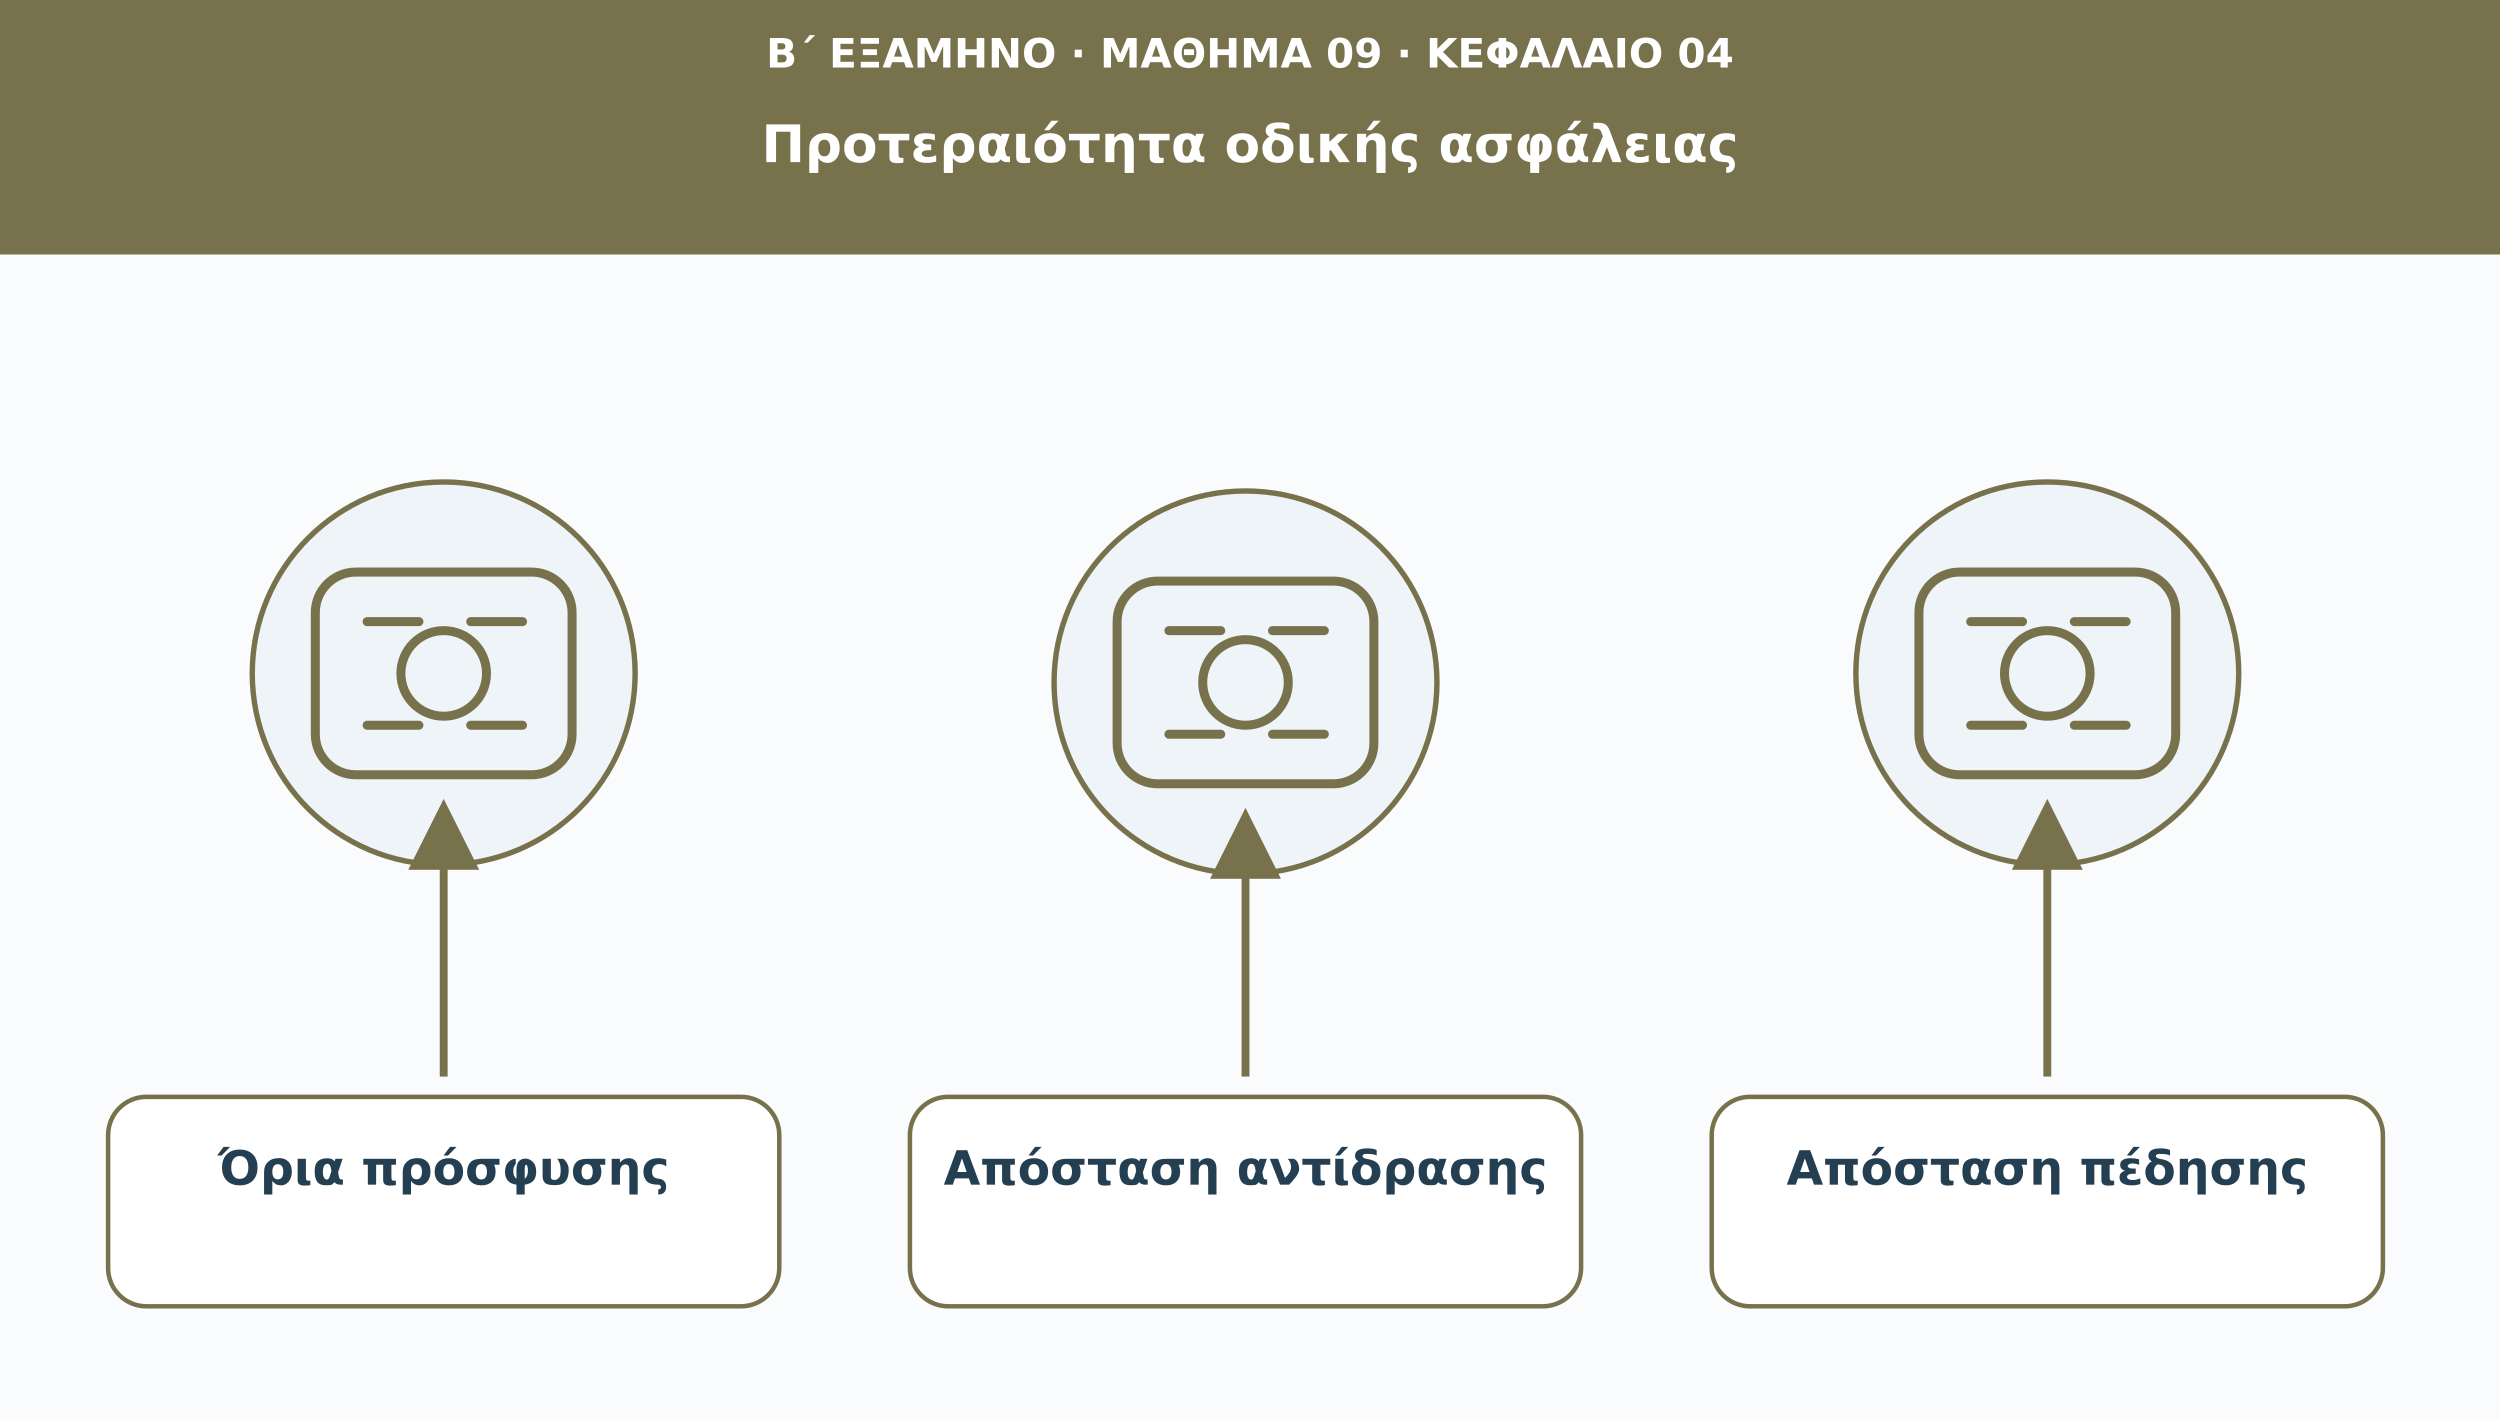
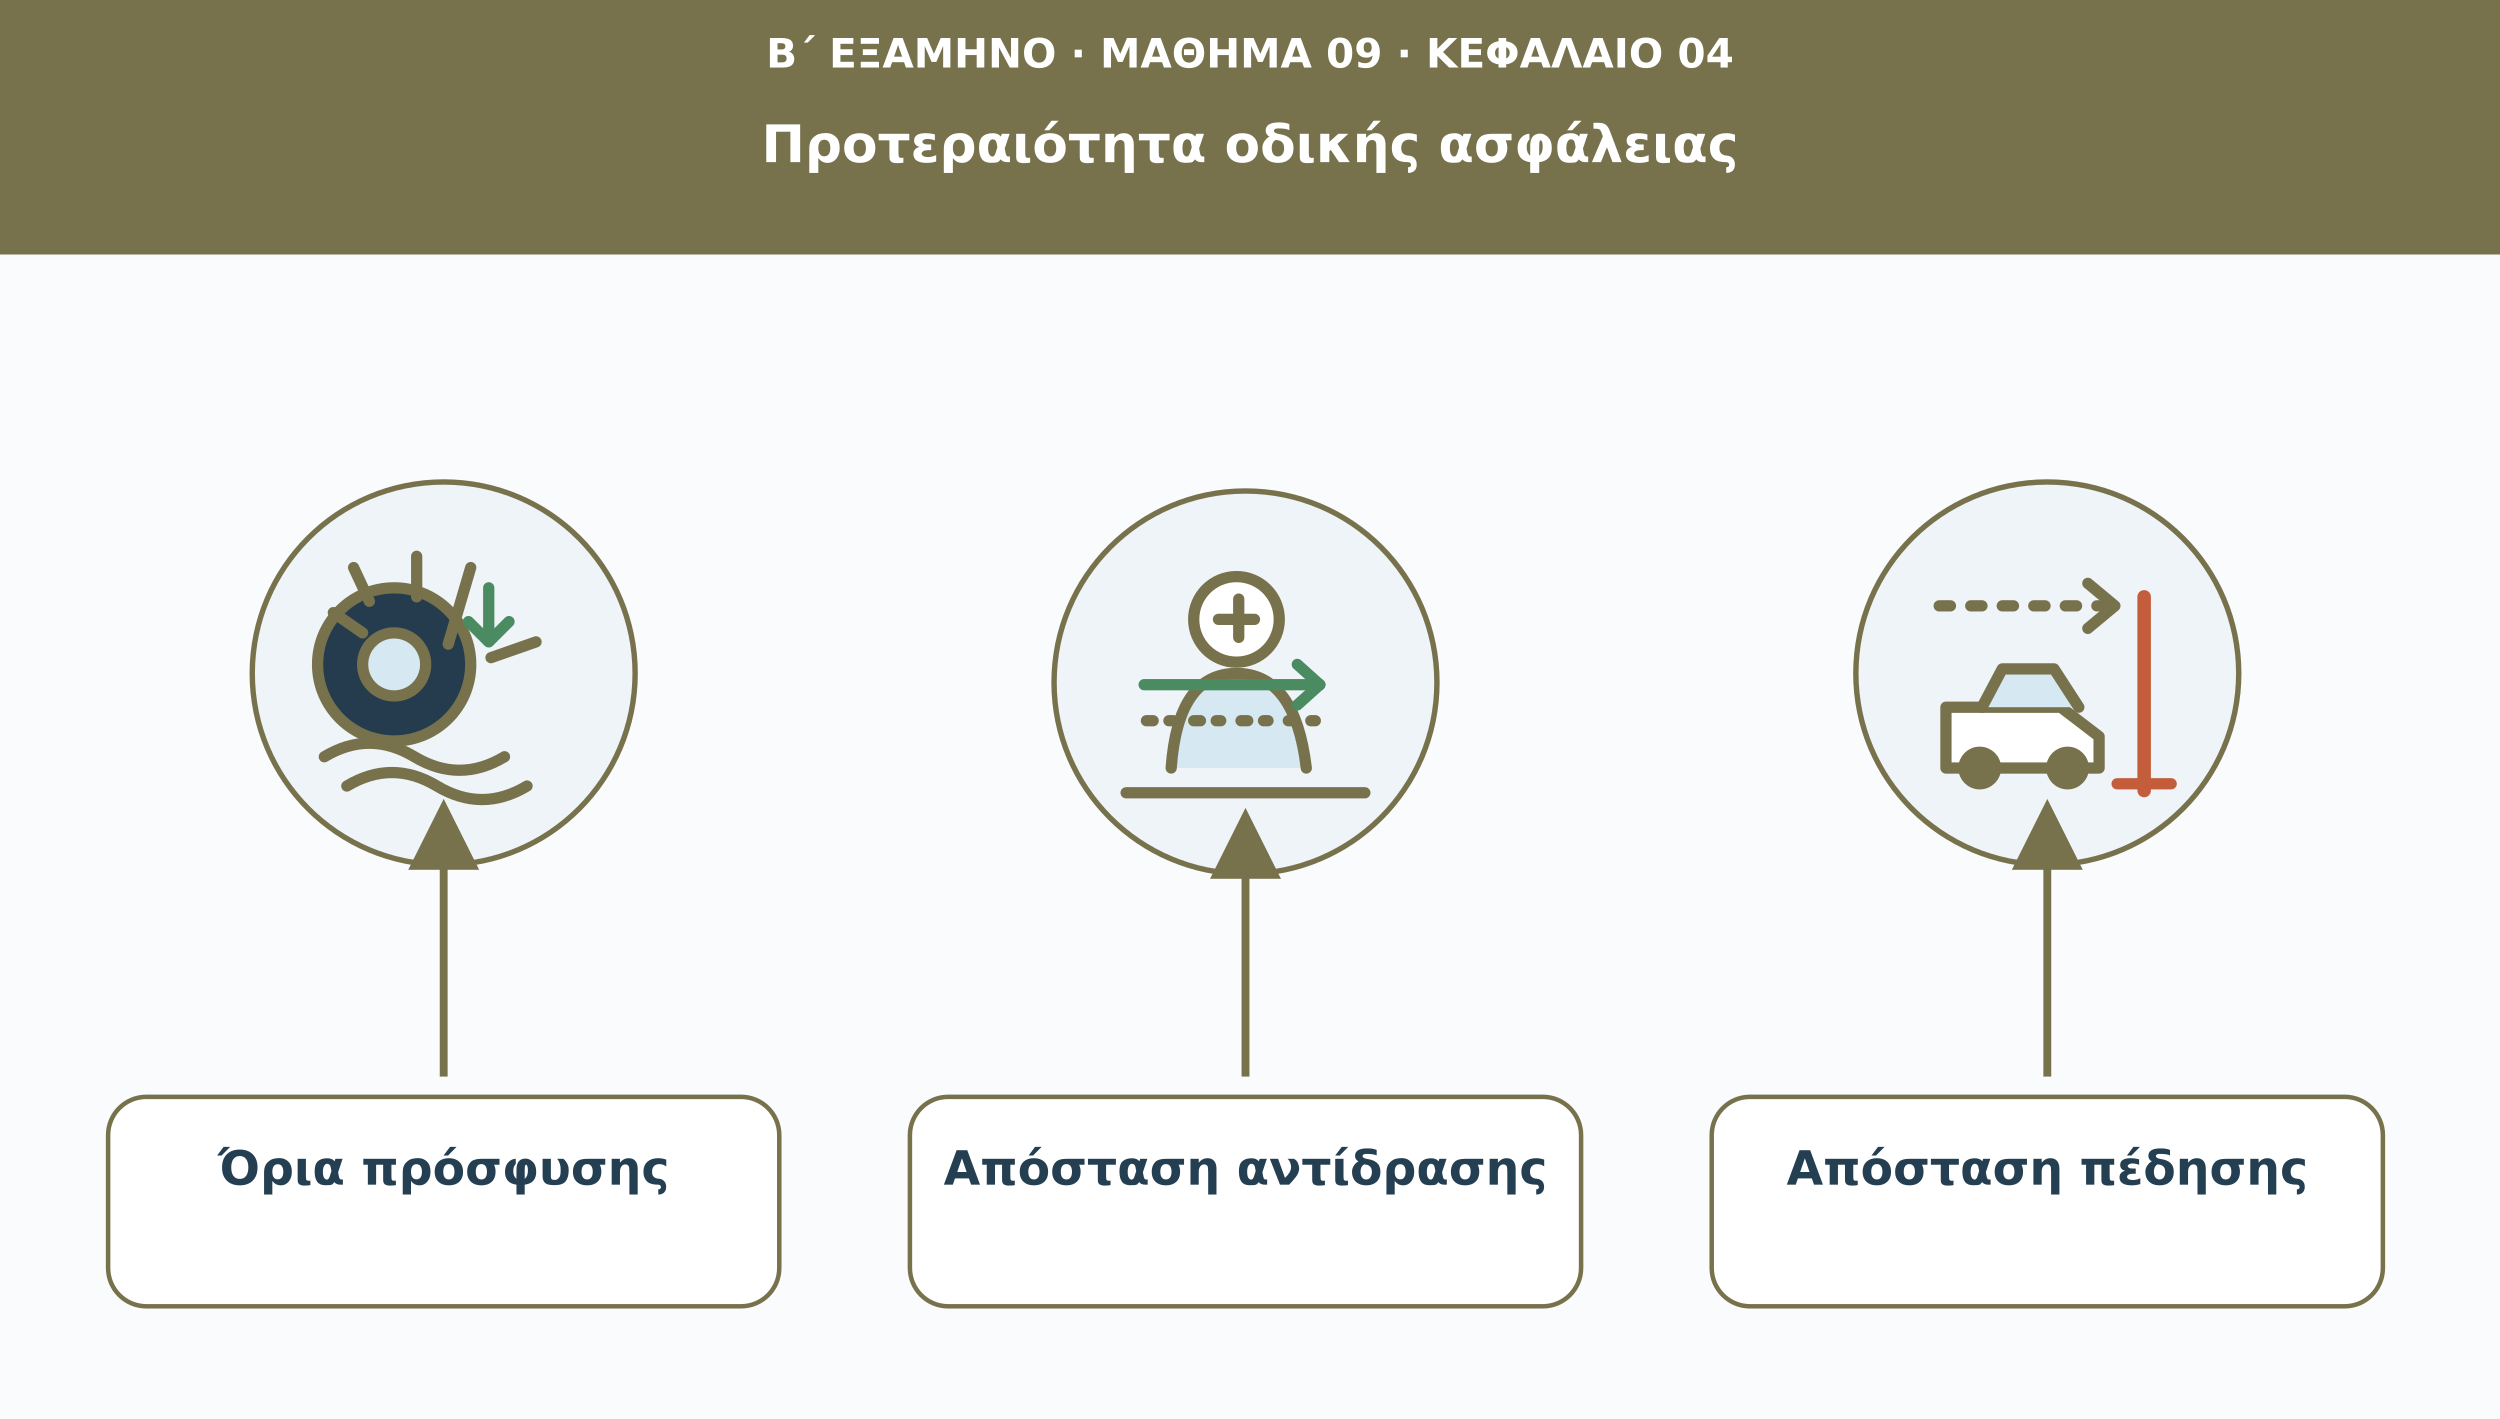
<svg xmlns="http://www.w3.org/2000/svg" viewBox="0 0 1110 630" role="img" aria-labelledby="t d">
  <defs>
    <marker id="arr" viewBox="0 0 10 10" markerWidth="9" markerHeight="9" refX="8" refY="5" orient="auto">
      <path d="M0 0L10 5L0 10Z" fill="#77724c" />
    </marker>
  </defs>
  <rect width="1110" height="630" fill="#f9fbfd" />
  <rect width="1110" height="113" fill="#77724c" />
  <text x="555" y="30" font-family="DejaVu Sans,Arial,sans-serif" font-size="18" fill="#ffffff" font-weight="690" text-anchor="middle">Β΄ ΕΞΑΜΗΝΟ · ΜΑΘΗΜΑ 09 · ΚΕΦΑΛΑΙΟ 04</text>
  <text x="555" y="72" font-family="DejaVu Sans,Arial,sans-serif" font-size="23" fill="#ffffff" font-weight="720" text-anchor="middle">Προτεραιότητα οδικής ασφάλειας</text>
  <circle cx="197" cy="299" r="85" fill="#eef4f8" stroke="#77724c" stroke-width="2.4" />
-   <g transform="translate(197 299)" fill="none" stroke="#77724c" stroke-width="4" stroke-linecap="round" stroke-linejoin="round">
-     <rect x="-57" y="-45" width="114" height="90" rx="18" />
-     <circle r="19" />
-     <path d="M-34-23h23m23 0h23m-69 46h23m23 0h23" />
+   <g transform="translate(197 299)" fill="none" stroke="#77724c" stroke-width="5" stroke-linecap="round" stroke-linejoin="round">
+     <circle cx="-22" cy="-4" r="34" fill="#243c4e" />
+     <circle cx="-22" cy="-4" r="14" fill="#d6e9f2" />
+     <path d="M-49-27l13 9m-4-29l7 15m21-20v18m24-13L2-13m39-1L21-7M-53 37q20-12 40 0t40 0M-43 50q20-12 40 0t40 0" />
+     <path d="M20-38v24m-9-9l9 9 9-9" stroke="#4a8b61" />
  </g>
  <path d="M197 478L197 361" stroke="#77724c" stroke-width="3.5" marker-end="url(#arr)" />
  <rect x="48" y="487" width="298" height="93" rx="17" fill="#ffffff" stroke="#77724c" stroke-width="2" />
  <text x="197" y="526" font-family="DejaVu Sans,Arial,sans-serif" font-size="21" fill="#253f52" font-weight="700" text-anchor="middle">Όρια πρόσφυσης</text>
  <circle cx="553" cy="303" r="85" fill="#eef4f8" stroke="#77724c" stroke-width="2.4" />
-   <g transform="translate(553 303)" fill="none" stroke="#77724c" stroke-width="4" stroke-linecap="round" stroke-linejoin="round">
-     <rect x="-57" y="-45" width="114" height="90" rx="18" />
-     <circle r="19" />
-     <path d="M-34-23h23m23 0h23m-69 46h23m23 0h23" />
+   <g transform="translate(553 303)" fill="none" stroke="#77724c" stroke-width="5" stroke-linecap="round" stroke-linejoin="round">
+     <circle cx="-4" cy="-28" r="19" fill="#ffffff" />
+     <path d="M-33 38q3-42 29-42t31 42" fill="#d6e9f2" />
+     <path d="M-12-28h16m-7-9v17" />
+     <path d="M-53 49H53" />
+     <path d="M-44 17h12m9 0h12m9 0h12m9 0h12" stroke-dasharray="3 7" />
+     <path d="M-45 1H33" stroke="#4a8b61" />
+     <path d="M23-8L33 1 23 10" stroke="#4a8b61" />
  </g>
  <path d="M553 478L553 365" stroke="#77724c" stroke-width="3.5" marker-end="url(#arr)" />
  <rect x="404" y="487" width="298" height="93" rx="17" fill="#ffffff" stroke="#77724c" stroke-width="2" />
  <text x="553" y="526" font-family="DejaVu Sans,Arial,sans-serif" font-size="21" fill="#253f52" font-weight="700" text-anchor="middle">Απόσταση αντίδρασης</text>
  <circle cx="909" cy="299" r="85" fill="#eef4f8" stroke="#77724c" stroke-width="2.4" />
-   <g transform="translate(909 299)" fill="none" stroke="#77724c" stroke-width="4" stroke-linecap="round" stroke-linejoin="round">
-     <rect x="-57" y="-45" width="114" height="90" rx="18" />
-     <circle r="19" />
-     <path d="M-34-23h23m23 0h23m-69 46h23m23 0h23" />
+   <g transform="translate(909 299)" fill="none" stroke="#77724c" stroke-width="5" stroke-linecap="round" stroke-linejoin="round">
+     <path d="M-48-30H27" stroke-dasharray="5 9" />
+     <path d="M18-40l12 10-12 10" />
+     <path d="M-45 15h51l17 13v14h-68Z" fill="#ffffff" />
+     <path d="M-29 15l9-17h23l11 17" fill="#d6e9f2" />
+     <circle cx="-30" cy="42" r="7" fill="#77724c" />
+     <circle cx="9" cy="42" r="7" fill="#77724c" />
+     <path d="M43-34v86" stroke="#c45d3c" stroke-width="6" />
+     <path d="M31 49h24" stroke="#c45d3c" />
  </g>
  <path d="M909 478L909 361" stroke="#77724c" stroke-width="3.5" marker-end="url(#arr)" />
  <rect x="760" y="487" width="298" height="93" rx="17" fill="#ffffff" stroke="#77724c" stroke-width="2" />
  <text x="909" y="526" font-family="DejaVu Sans,Arial,sans-serif" font-size="21" fill="#253f52" font-weight="700" text-anchor="middle">Απόσταση πέδησης</text>
</svg>
